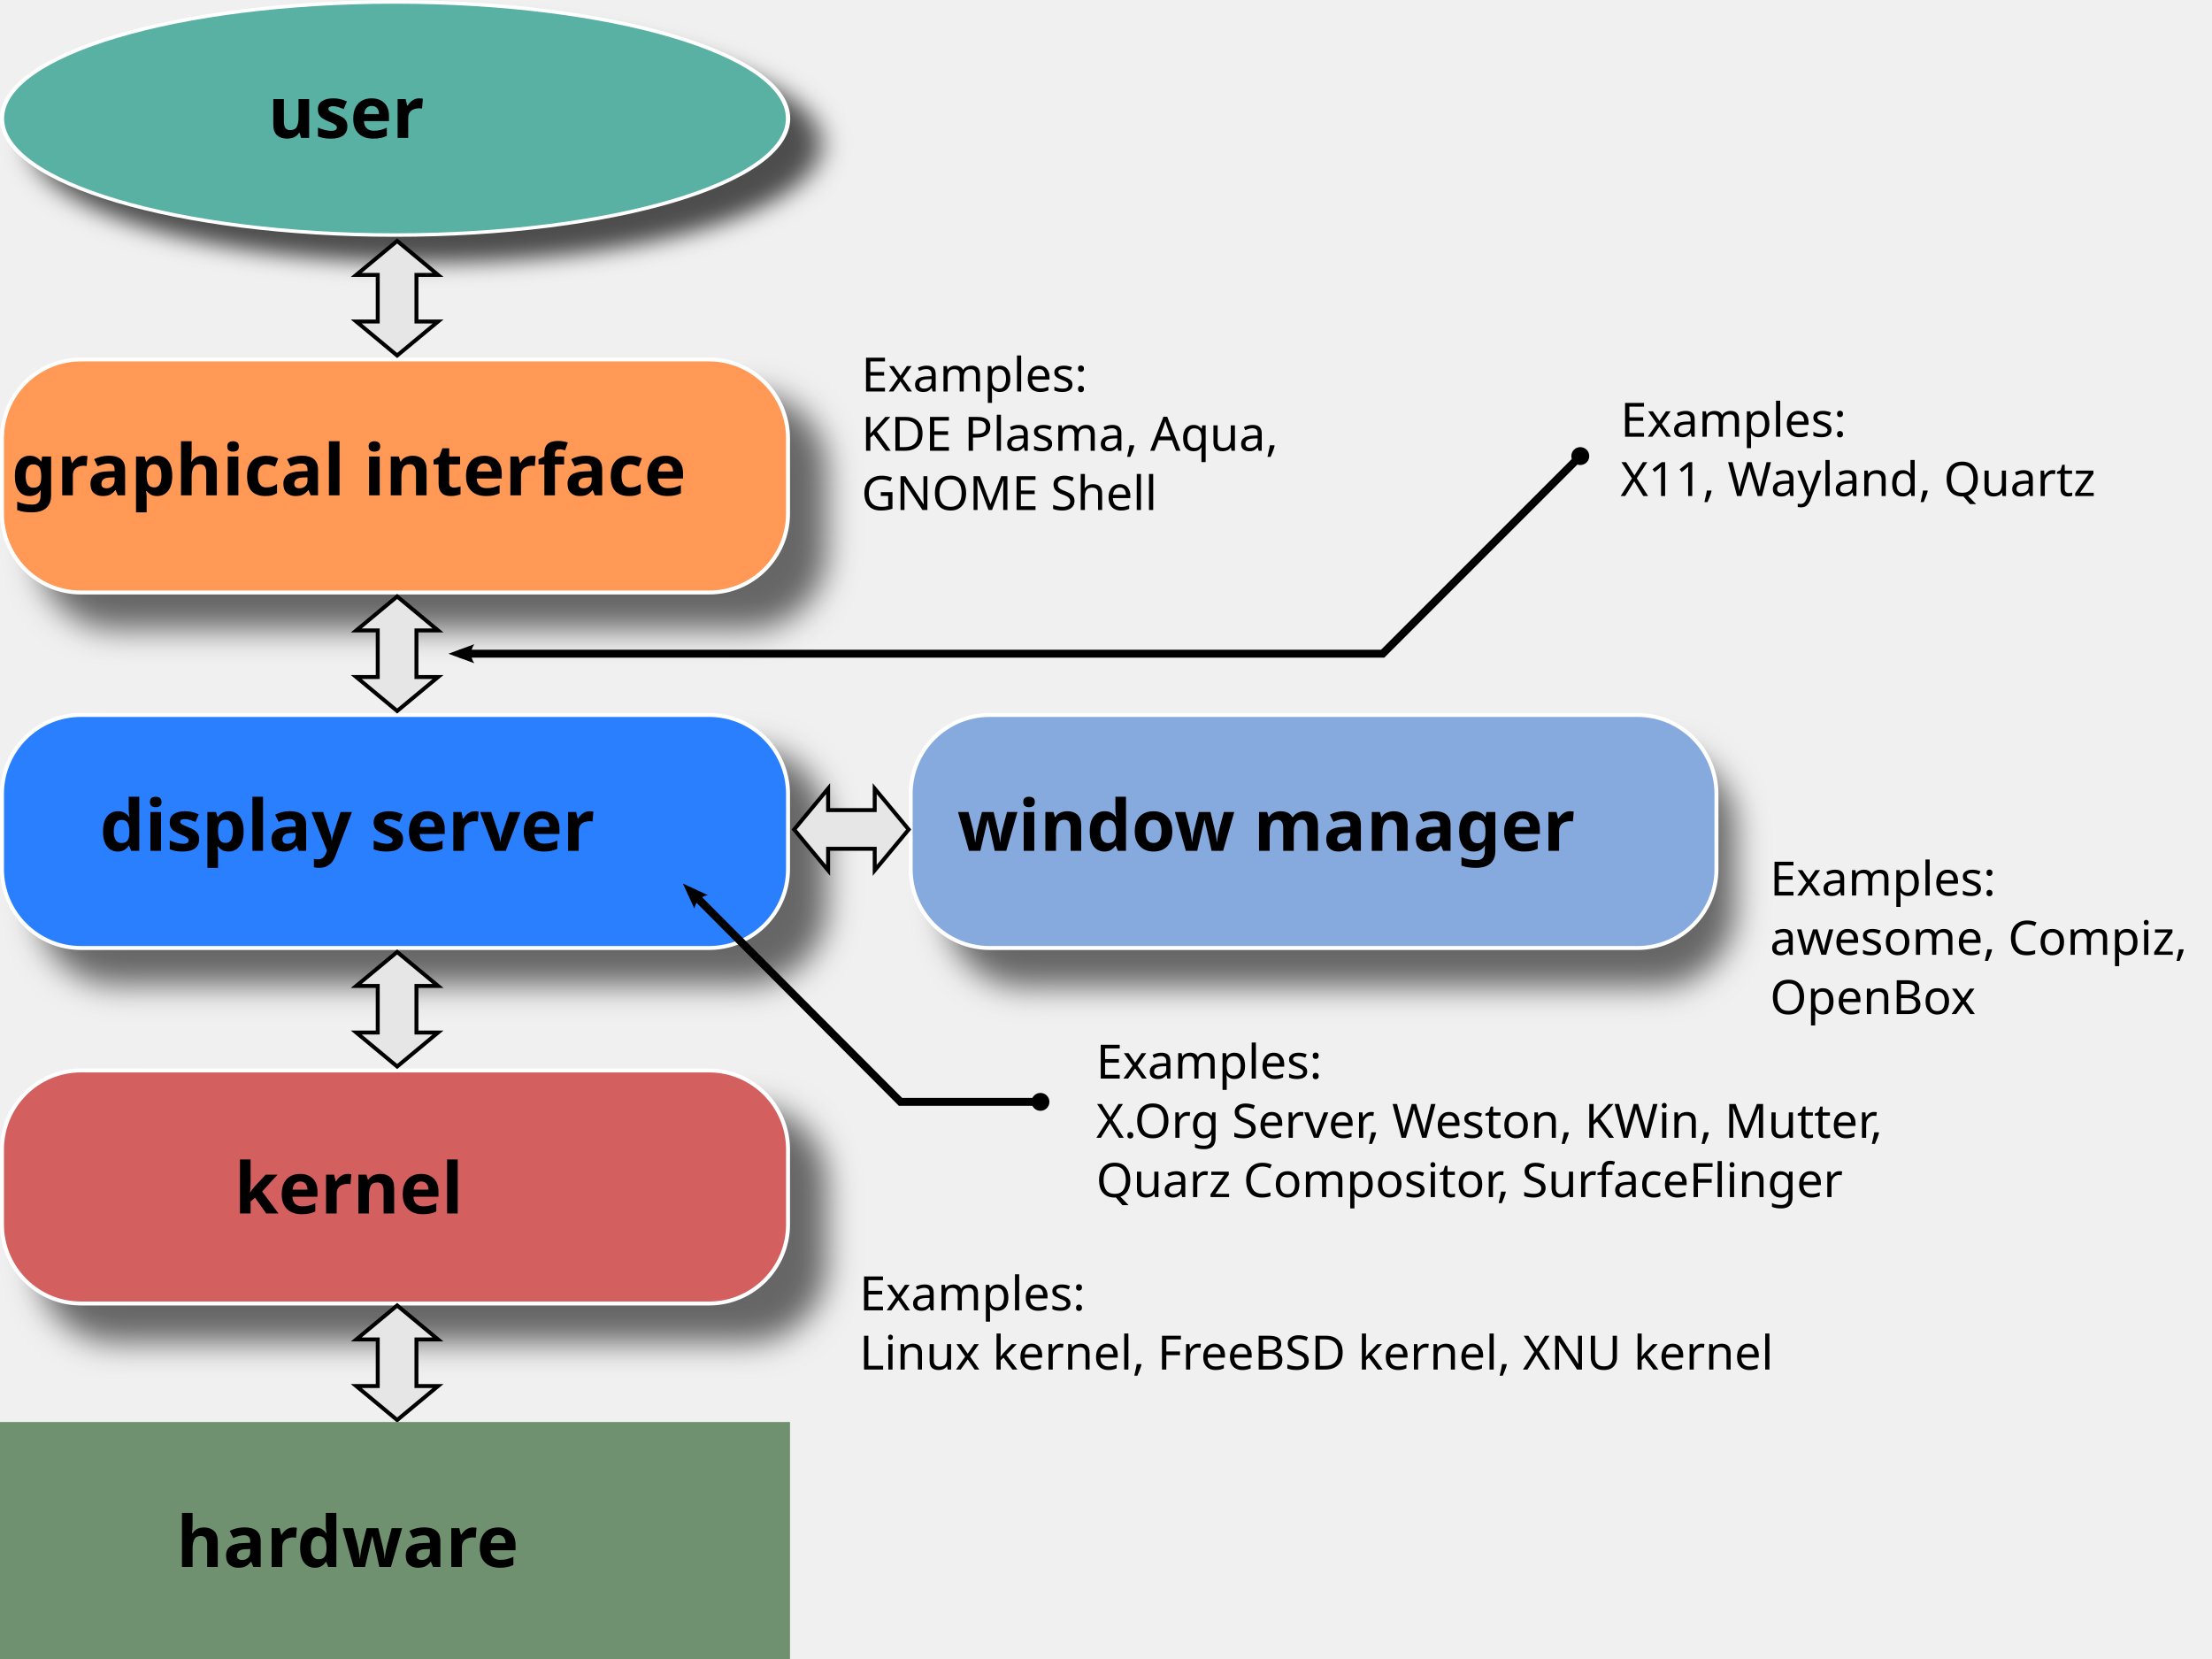
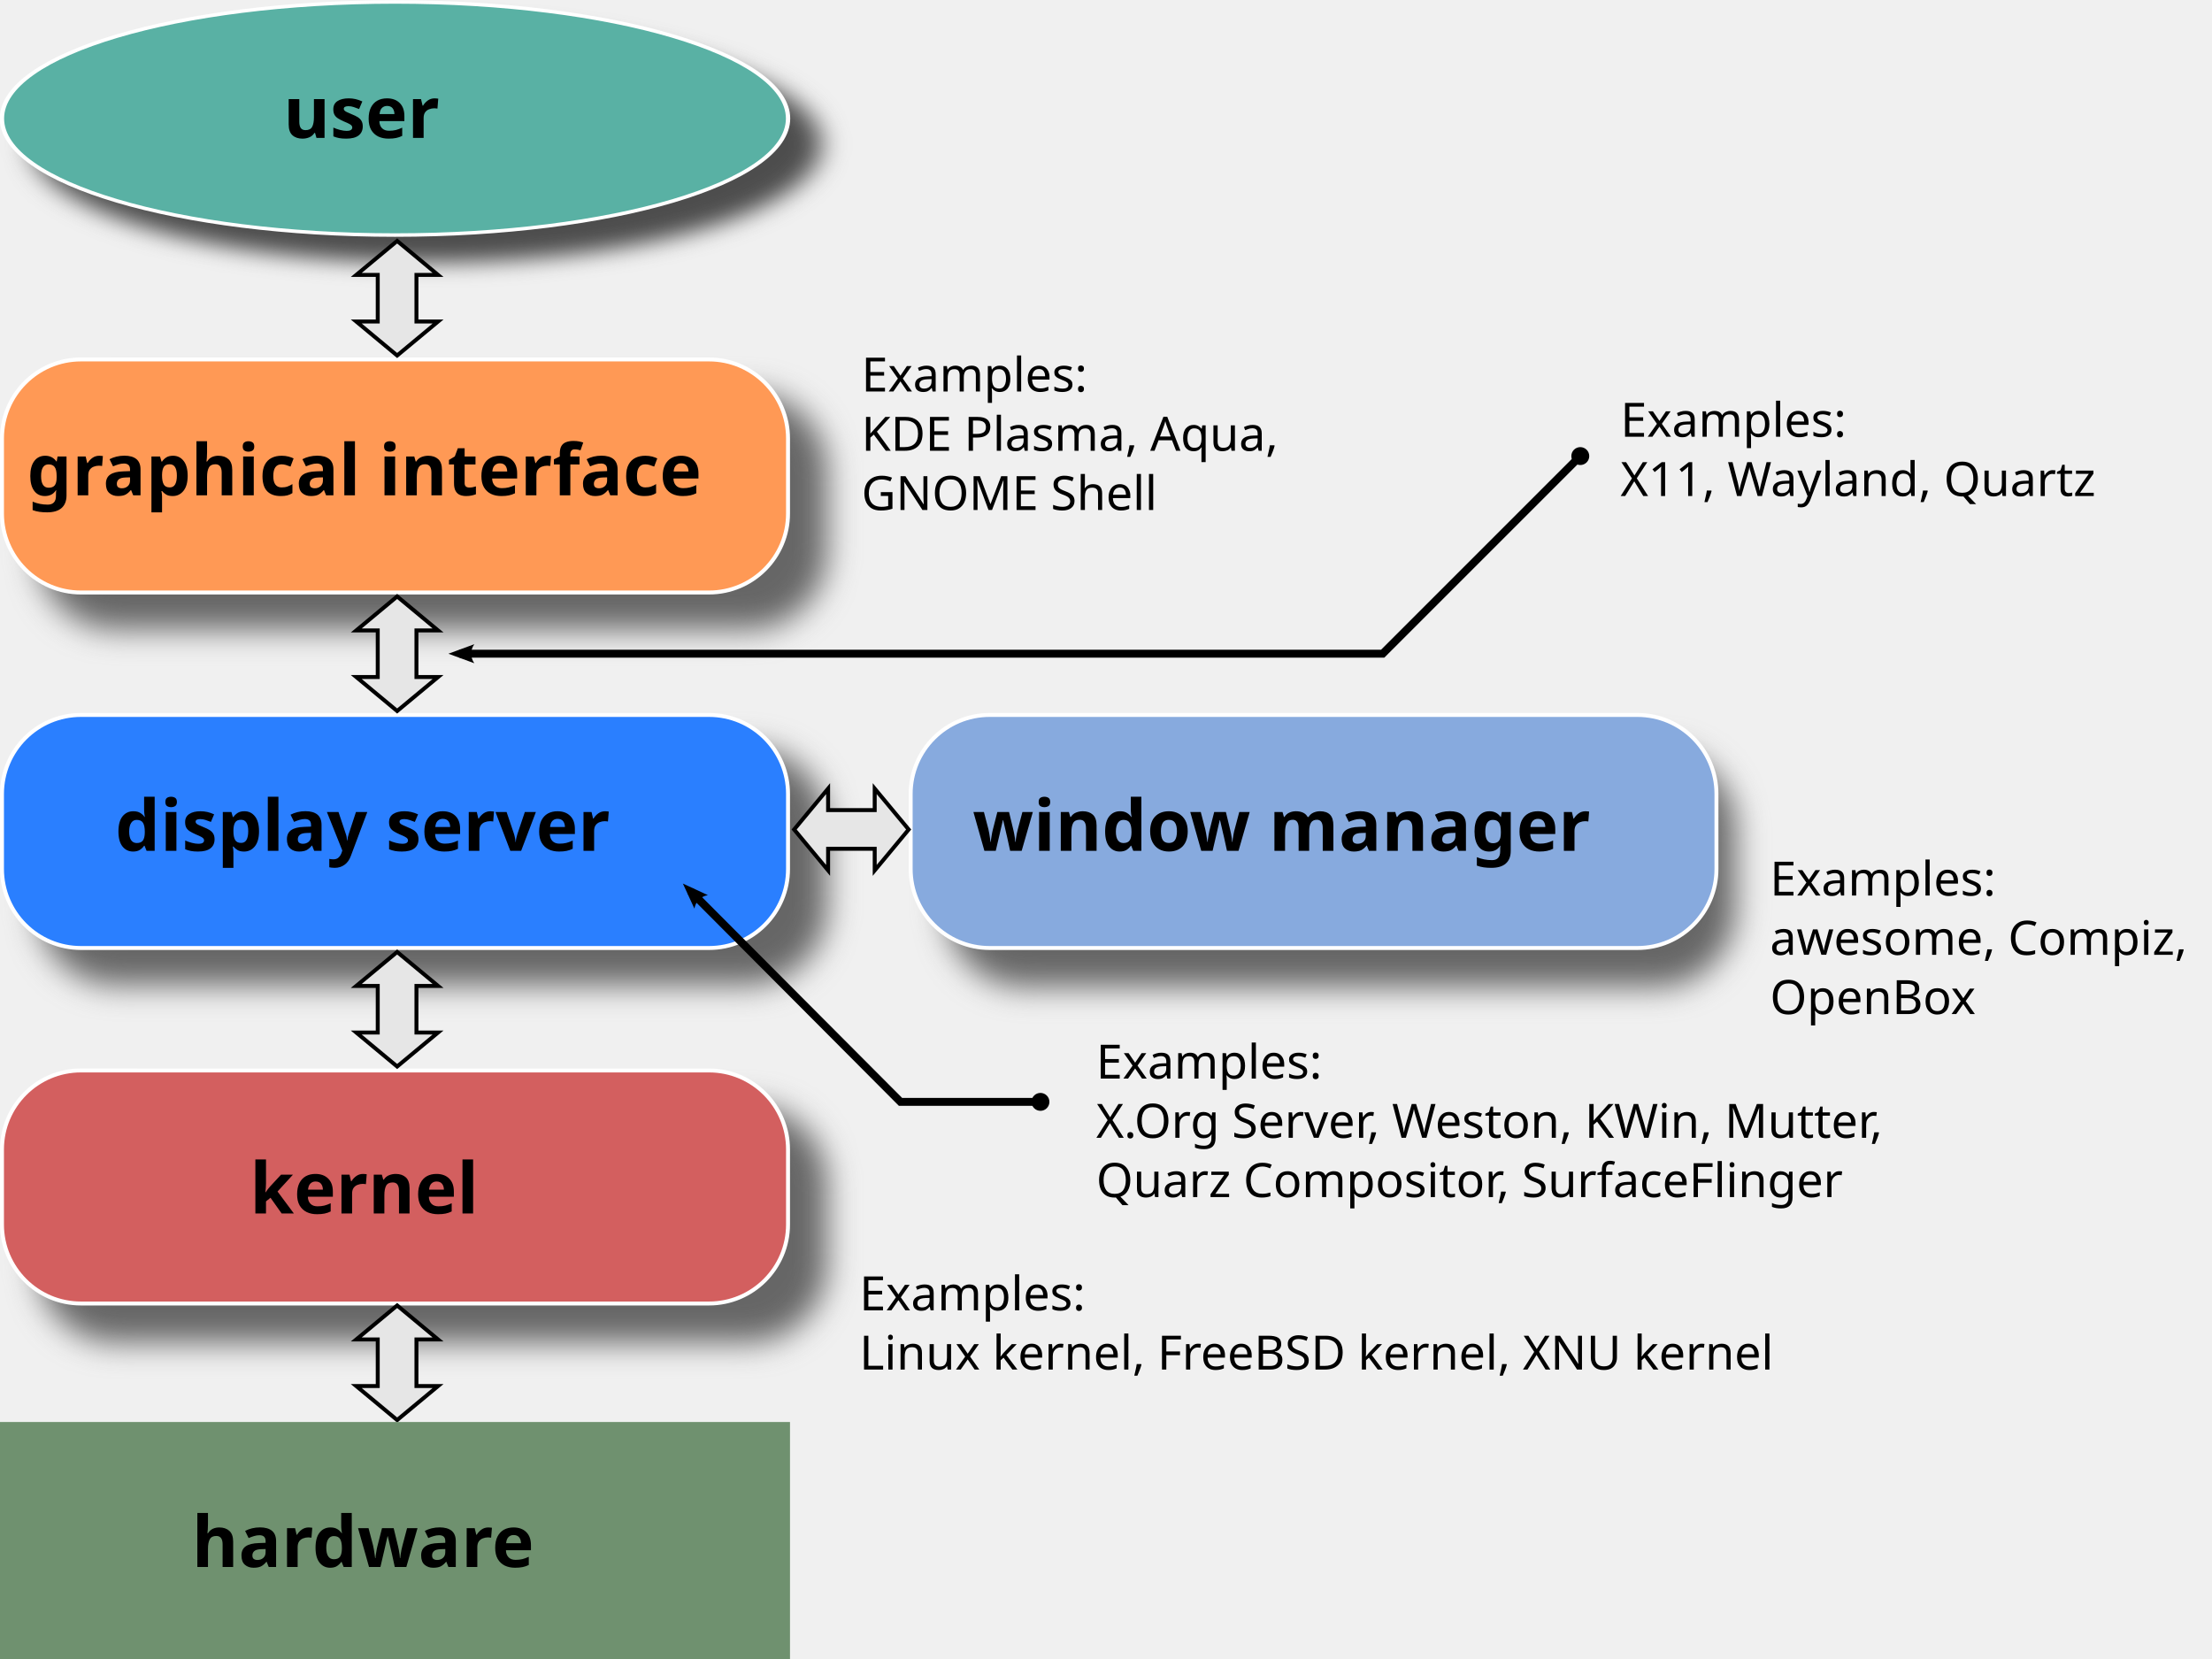
<svg xmlns="http://www.w3.org/2000/svg" xmlns:xlink="http://www.w3.org/1999/xlink" id="svg2" version="1.1" width="560" height="420">
  <defs id="defs6">
    <marker orient="auto" refY="0" refX="0" id="Arrow2Send" style="overflow:visible">
      <path id="path4210" style="fill-rule:evenodd;stroke-width:0.625;stroke-linejoin:round" d="M 8.719,4.034 -2.207,0.016 8.719,-4.002 c -1.745,2.372 -1.735,5.617 -6e-7,8.035 z" transform="matrix(-0.3,0,0,-0.3,0.69,0)" />
    </marker>
    <marker orient="auto" refY="0" refX="0" id="DotM" style="overflow:visible">
      <path id="path4241" d="m -2.5,-1 c 0,2.76 -2.24,5 -5,5 -2.76,0 -5,-2.24 -5,-5 0,-2.76 2.24,-5 5,-5 2.76,0 5,2.24 5,5 z" style="fill-rule:evenodd;stroke:#000000;stroke-width:1pt" transform="matrix(0.4,0,0,0.4,2.96,0.4)" />
    </marker>
    <marker orient="auto" refY="0" refX="0" id="DotS" style="overflow:visible">
      <path id="path4244" d="m -2.5,-1 c 0,2.76 -2.24,5 -5,5 -2.76,0 -5,-2.24 -5,-5 0,-2.76 2.24,-5 5,-5 2.76,0 5,2.24 5,5 z" style="fill-rule:evenodd;stroke:#000000;stroke-width:1pt" transform="matrix(0.2,0,0,0.2,1.48,0.2)" />
    </marker>
    <marker orient="auto" refY="0" refX="0" id="DotL" style="overflow:visible">
      <path id="path4238" d="m -2.5,-1 c 0,2.76 -2.24,5 -5,5 -2.76,0 -5,-2.24 -5,-5 0,-2.76 2.24,-5 5,-5 2.76,0 5,2.24 5,5 z" style="fill-rule:evenodd;stroke:#000000;stroke-width:1pt" transform="matrix(0.8,0,0,0.8,5.92,0.8)" />
    </marker>
    <filter id="filter4017" x="-0.04" width="1.079" y="-0.108" height="1.217" color-interpolation-filters="sRGB">
      <feGaussianBlur stdDeviation="3.038" id="feGaussianBlur4019" />
    </filter>
    <filter id="filter4057" x="-0.047" width="1.094" y="-0.156" height="1.312" color-interpolation-filters="sRGB">
      <feGaussianBlur stdDeviation="3.9" id="feGaussianBlur4059" />
    </filter>
  </defs>
  <g id="layer2" transform="translate(0.5464203,60)">
    <use x="0" y="0" xlink:href="#rect3194" id="use3986" transform="translate(230,-90)" width="640" height="360" />
    <rect ry="20" rx="20" y="121" x="230" height="59" width="204" id="rect5395" style="fill:#87aade;fill-opacity:1;fill-rule:nonzero;stroke:#ffffff;stroke-width:1" />
    <use x="0" y="0" xlink:href="#rect3194" id="use3982" transform="translate(0,-180.5)" width="640" height="360" />
    <rect ry="20" rx="20" y="31" x="-0.046" height="59" width="199" id="rect5393" style="fill:#ff9955;fill-opacity:1;fill-rule:nonzero;stroke:#ffffff;stroke-width:1" />
    <use x="0" y="0" xlink:href="#rect3194" id="use3980" transform="translate(0,-90.5)" width="640" height="360" />
    <rect ry="20" rx="20" y="121" x="-0.046" height="59" width="199" id="rect5391" style="fill:#2a7fff;fill-opacity:1;fill-rule:nonzero;stroke:#ffffff;stroke-width:1" />
-     <path style="fill:#4d4d4d;fill-opacity:1;fill-rule:nonzero;stroke:none;filter:url(#filter4017)" id="path4009" d="m 196.474,-46.625 c 0,18.576 -41.233,33.635 -92.097,33.635 -50.864,0 -92.097,-15.059 -92.097,-33.635 0,-18.576 41.233,-33.635 92.097,-33.635 50.864,0 92.097,15.059 92.097,33.635 z" transform="matrix(1.08581,0,0,0.8919156,-5.962082,18.08973)" />
+     <path style="fill:#4d4d4d;fill-opacity:1;fill-rule:nonzero;stroke:none;filter:url(#filter4017)" id="path4009" d="m 196.474,-46.625 a 92.097,33.635 0 0 1 -92.097,33.635 92.097,33.635 0 0 1 -92.097,-33.635 92.097,33.635 0 0 1 92.097,-33.635 92.097,33.635 0 0 1 92.097,33.635 z" transform="matrix(1.08581,0,0,0.8919156,-5.962082,18.08973)" />
    <rect ry="20" rx="20" y="219.86" x="8.86" height="60" width="200" id="rect3194" style="fill:#666666;fill-opacity:1;fill-rule:nonzero;stroke:none;filter:url(#filter4057)" />
    <rect style="fill:#d35f5f;fill-opacity:1;fill-rule:nonzero;stroke:#ffffff;stroke-width:1" id="rect3090" width="199" height="59" x="-0.046" y="211" rx="20" ry="20" />
    <path style="fill:#e6e6e6;fill-opacity:1;fill-rule:nonzero;stroke:#000000;stroke-width:1;stroke-linecap:square;stroke-miterlimit:4;stroke-opacity:1;stroke-dasharray:none;display:inline" d="m 100,270.5 -10.35,8.6 5.434,0 0,5.916 0,5.884 -5.434,0 10.35,8.6 10.35,-8.6 -5.466,0 0,-5.884 0,-5.916 5.466,0 L 100,270.5 z" id="path4523" />
    <use x="0" y="0" xlink:href="#path4523" id="use3997" transform="translate(-2e-6,-89.5)" width="640" height="420" />
    <use x="0" y="0" xlink:href="#path4523" id="use3999" transform="translate(-2e-6,-179.5)" width="640" height="420" />
    <use x="0" y="0" xlink:href="#path4523" id="use4001" transform="translate(-2e-6,-269.5)" width="640" height="420" />
    <use x="0" y="0" xlink:href="#use3997" id="use4003" transform="matrix(0,1,-1,0,410.5,50)" width="640" height="420" />
    <rect y="300" x="-0.546" height="60" width="200" id="rect4005" style="fill:#6f916f;fill-opacity:1;fill-rule:nonzero;stroke:none" />
-     <path transform="matrix(1.080467,0,0,0.8772867,-13.3221,10.90385)" d="m 196.474,-46.625 c 0,18.576 -41.233,33.635 -92.097,33.635 -50.864,0 -92.097,-15.059 -92.097,-33.635 0,-18.576 41.233,-33.635 92.097,-33.635 50.864,0 92.097,15.059 92.097,33.635 z" id="path4011" style="fill:#59b1a4;fill-opacity:1;fill-rule:nonzero;stroke:#ffffff;stroke-width:1.011" />
-     <text xml:space="preserve" style="font-size:12px;font-style:normal;font-variant:normal;font-weight:normal;font-stretch:normal;line-height:125%;letter-spacing:0px;word-spacing:0px;fill:#000000;fill-opacity:1;stroke:none;display:inline;font-family:Liberation Mono;-inkscape-font-specification:Liberation Mono" x="-1.595" y="-72.49" id="text13468">
-       <tspan id="tspan13470" x="-1.595" y="-72.49">by Shmuel Csaba Otto Traian; GNU FDL 1.2+ and CC-BY-SA 3.0+; created 2013-10-29</tspan>
+     <path transform="matrix(1.080467,0,0,0.8772867,-13.3221,10.90385)" d="m 196.474,-46.625 a 92.097,33.635 0 0 1 -92.097,33.635 92.097,33.635 0 0 1 -92.097,-33.635 92.097,33.635 0 0 1 92.097,-33.635 92.097,33.635 0 0 1 92.097,33.635 z" id="path4011" style="fill:#59b1a4;fill-opacity:1;fill-rule:nonzero;stroke:#ffffff;stroke-width:1.011" />
+     <text xml:space="preserve" style="font-style:normal;font-variant:normal;font-weight:normal;font-stretch:normal;line-height:0%;font-family:'Liberation Mono';-inkscape-font-specification:'Liberation Mono';letter-spacing:0px;word-spacing:0px;display:inline;fill:#000000;fill-opacity:1;stroke:none" x="-1.595" y="-72.49" id="text13468">
+       <tspan id="tspan13470" x="-1.595" y="-69.313" style="font-size:12px;line-height:1.25" />
    </text>
  </g>
  <g id="layer1" transform="translate(0.5464203,60)">
-     <text xml:space="preserve" style="font-size:18px;font-style:normal;font-variant:normal;font-weight:bold;font-stretch:normal;text-align:center;line-height:125%;letter-spacing:0px;word-spacing:0px;writing-mode:lr-tb;text-anchor:middle;fill:#000000;fill-opacity:1;stroke:none;font-family:Sans;-inkscape-font-specification:Sans Bold" x="99.128" y="336.71" id="text3011">
-       <tspan x="99.128" y="336.71" id="tspan3019" style="font-size:18px;font-style:normal;font-variant:normal;font-weight:bold;font-stretch:normal;text-align:center;line-height:125%;writing-mode:lr-tb;text-anchor:middle;font-family:Sans;-inkscape-font-specification:Sans Bold">hardware</tspan>
+     <text xml:space="preserve" style="font-style:normal;font-variant:normal;font-weight:bold;font-stretch:normal;line-height:0%;font-family:sans-serif;-inkscape-font-specification:'Sans Bold';text-align:center;letter-spacing:0px;word-spacing:0px;writing-mode:lr-tb;text-anchor:middle;fill:#000000;fill-opacity:1;stroke:none" x="99.128" y="336.71" id="text3011">
+       <tspan x="99.128" y="336.71" id="tspan3019" style="font-style:normal;font-variant:normal;font-weight:bold;font-stretch:normal;font-size:18px;line-height:125%;font-family:sans-serif;-inkscape-font-specification:'Sans Bold';text-align:center;writing-mode:lr-tb;text-anchor:middle">hardware</tspan>
    </text>
-     <text xml:space="preserve" style="font-size:18px;font-style:normal;font-variant:normal;font-weight:bold;font-stretch:normal;text-align:center;line-height:125%;letter-spacing:0px;word-spacing:0px;writing-mode:lr-tb;text-anchor:middle;fill:#000000;fill-opacity:1;stroke:none;font-family:Sans;-inkscape-font-specification:Sans Bold" x="98.786" y="-25.087" id="text2987">
-       <tspan x="98.786" y="-25.087" id="tspan4061" style="font-size:18px;font-style:normal;font-variant:normal;font-weight:bold;font-stretch:normal;text-align:center;line-height:125%;writing-mode:lr-tb;text-anchor:middle;font-family:Sans;-inkscape-font-specification:Sans Bold">user</tspan>
+     <text xml:space="preserve" style="font-style:normal;font-variant:normal;font-weight:bold;font-stretch:normal;line-height:0%;font-family:sans-serif;-inkscape-font-specification:'Sans Bold';text-align:center;letter-spacing:0px;word-spacing:0px;writing-mode:lr-tb;text-anchor:middle;fill:#000000;fill-opacity:1;stroke:none" x="98.786" y="-25.087" id="text2987">
+       <tspan x="98.786" y="-25.087" id="tspan4061" style="font-style:normal;font-variant:normal;font-weight:bold;font-stretch:normal;font-size:18px;line-height:125%;font-family:sans-serif;-inkscape-font-specification:'Sans Bold';text-align:center;writing-mode:lr-tb;text-anchor:middle">user</tspan>
    </text>
-     <text id="text2995" y="65.396" x="99.48" style="font-size:18px;font-style:normal;font-variant:normal;font-weight:bold;font-stretch:normal;text-align:center;line-height:125%;letter-spacing:0px;word-spacing:0px;writing-mode:lr-tb;text-anchor:middle;fill:#000000;fill-opacity:1;stroke:none;font-family:Sans;-inkscape-font-specification:Sans Bold" xml:space="preserve">
-       <tspan y="65.396" x="99.48" id="tspan3074" style="font-size:18px;font-style:normal;font-variant:normal;font-weight:bold;font-stretch:normal;text-align:center;line-height:125%;writing-mode:lr-tb;text-anchor:middle;font-family:Sans;-inkscape-font-specification:Sans Bold">graphical interface</tspan>
+     <text id="text2995" y="65.396" x="99.48" style="font-style:normal;font-variant:normal;font-weight:bold;font-stretch:normal;line-height:0%;font-family:sans-serif;-inkscape-font-specification:'Sans Bold';text-align:center;letter-spacing:0px;word-spacing:0px;writing-mode:lr-tb;text-anchor:middle;fill:#000000;fill-opacity:1;stroke:none" xml:space="preserve">
+       <tspan y="65.396" x="99.48" id="tspan3074" style="font-style:normal;font-variant:normal;font-weight:bold;font-stretch:normal;font-size:18px;line-height:125%;font-family:sans-serif;-inkscape-font-specification:'Sans Bold';text-align:center;writing-mode:lr-tb;text-anchor:middle">graphical interface</tspan>
    </text>
-     <text xml:space="preserve" style="font-size:18px;font-style:normal;font-variant:normal;font-weight:bold;font-stretch:normal;text-align:center;line-height:125%;letter-spacing:0px;word-spacing:0px;writing-mode:lr-tb;text-anchor:middle;fill:#000000;fill-opacity:1;stroke:none;font-family:Sans;-inkscape-font-specification:Sans Bold" x="99.084" y="155.396" id="text2999">
-       <tspan x="99.084" y="155.396" id="tspan3007" style="font-size:18px;font-style:normal;font-variant:normal;font-weight:bold;font-stretch:normal;text-align:center;line-height:125%;writing-mode:lr-tb;text-anchor:middle;font-family:Sans;-inkscape-font-specification:Sans Bold">display server</tspan>
+     <text xml:space="preserve" style="font-style:normal;font-variant:normal;font-weight:bold;font-stretch:normal;line-height:0%;font-family:sans-serif;-inkscape-font-specification:'Sans Bold';text-align:center;letter-spacing:0px;word-spacing:0px;writing-mode:lr-tb;text-anchor:middle;fill:#000000;fill-opacity:1;stroke:none" x="99.084" y="155.396" id="text2999">
+       <tspan x="99.084" y="155.396" id="tspan3007" style="font-style:normal;font-variant:normal;font-weight:bold;font-stretch:normal;font-size:18px;line-height:125%;font-family:sans-serif;-inkscape-font-specification:'Sans Bold';text-align:center;writing-mode:lr-tb;text-anchor:middle">display server</tspan>
    </text>
-     <text id="text3003" y="155.396" x="331.719" style="font-size:18px;font-style:normal;font-variant:normal;font-weight:bold;font-stretch:normal;text-align:center;line-height:125%;letter-spacing:0px;word-spacing:0px;writing-mode:lr-tb;text-anchor:middle;fill:#000000;fill-opacity:1;stroke:none;font-family:Sans;-inkscape-font-specification:Sans Bold" xml:space="preserve">
-       <tspan y="155.396" x="331.719" id="tspan3009" style="font-size:18px;font-style:normal;font-variant:normal;font-weight:bold;font-stretch:normal;text-align:center;line-height:125%;writing-mode:lr-tb;text-anchor:middle;font-family:Sans;-inkscape-font-specification:Sans Bold">window manager</tspan>
+     <text id="text3003" y="155.396" x="331.719" style="font-style:normal;font-variant:normal;font-weight:bold;font-stretch:normal;line-height:0%;font-family:sans-serif;-inkscape-font-specification:'Sans Bold';text-align:center;letter-spacing:0px;word-spacing:0px;writing-mode:lr-tb;text-anchor:middle;fill:#000000;fill-opacity:1;stroke:none" xml:space="preserve">
+       <tspan y="155.396" x="331.719" id="tspan3009" style="font-style:normal;font-variant:normal;font-weight:bold;font-stretch:normal;font-size:18px;line-height:125%;font-family:sans-serif;-inkscape-font-specification:'Sans Bold';text-align:center;writing-mode:lr-tb;text-anchor:middle">window manager</tspan>
    </text>
-     <text id="text3015" y="247.21" x="99.462" style="font-size:18px;font-style:normal;font-variant:normal;font-weight:bold;font-stretch:normal;text-align:center;line-height:125%;letter-spacing:0px;word-spacing:0px;writing-mode:lr-tb;text-anchor:middle;fill:#000000;fill-opacity:1;stroke:none;font-family:Sans;-inkscape-font-specification:Sans Bold" xml:space="preserve">
-       <tspan y="247.21" x="99.462" id="tspan3021" style="font-size:18px;font-style:normal;font-variant:normal;font-weight:bold;font-stretch:normal;text-align:center;line-height:125%;writing-mode:lr-tb;text-anchor:middle;font-family:Sans;-inkscape-font-specification:Sans Bold">kernel</tspan>
+     <text id="text3015" y="247.21" x="99.462" style="font-style:normal;font-variant:normal;font-weight:bold;font-stretch:normal;line-height:0%;font-family:sans-serif;-inkscape-font-specification:'Sans Bold';text-align:center;letter-spacing:0px;word-spacing:0px;writing-mode:lr-tb;text-anchor:middle;fill:#000000;fill-opacity:1;stroke:none" xml:space="preserve">
+       <tspan y="247.21" x="99.462" id="tspan3021" style="font-style:normal;font-variant:normal;font-weight:bold;font-stretch:normal;font-size:18px;line-height:125%;font-family:sans-serif;-inkscape-font-specification:'Sans Bold';text-align:center;writing-mode:lr-tb;text-anchor:middle">kernel</tspan>
    </text>
-     <text id="text3188" y="39.117" x="217.546" style="font-size:12px;font-style:normal;font-variant:normal;font-weight:normal;font-stretch:normal;text-align:start;line-height:125%;letter-spacing:0px;word-spacing:0px;writing-mode:lr-tb;text-anchor:start;fill:#000000;fill-opacity:1;stroke:none;font-family:Sans;-inkscape-font-specification:Sans" xml:space="preserve">
-       <tspan y="39.117" x="217.546" id="tspan3190" style="font-size:12px;font-style:normal;font-variant:normal;font-weight:normal;font-stretch:normal;text-align:start;line-height:125%;writing-mode:lr-tb;text-anchor:start;font-family:Sans;-inkscape-font-specification:Sans">Examples:</tspan>
-       <tspan y="54.117" x="217.546" id="tspan3192" style="font-size:12px;font-style:normal;font-variant:normal;font-weight:normal;font-stretch:normal;text-align:start;line-height:125%;writing-mode:lr-tb;text-anchor:start;font-family:Sans;-inkscape-font-specification:Sans">KDE Plasma, Aqua,</tspan>
-       <tspan y="69.117" x="217.546" style="font-size:12px;font-style:normal;font-variant:normal;font-weight:normal;font-stretch:normal;text-align:start;line-height:125%;writing-mode:lr-tb;text-anchor:start;font-family:Sans;-inkscape-font-specification:Sans" id="tspan4163">GNOME Shell</tspan>
-       <tspan y="84.117" x="217.546" style="font-size:12px;font-style:normal;font-variant:normal;font-weight:normal;font-stretch:normal;text-align:start;line-height:125%;writing-mode:lr-tb;text-anchor:start;font-family:Sans;-inkscape-font-specification:Sans" id="tspan4161" />
-       <tspan y="99.117" x="217.546" style="font-size:12px;font-style:normal;font-variant:normal;font-weight:normal;font-stretch:normal;text-align:start;line-height:125%;writing-mode:lr-tb;text-anchor:start;font-family:Sans;-inkscape-font-specification:Sans" id="tspan4159" />
+     <text id="text3188" y="39.117" x="217.546" style="font-style:normal;font-variant:normal;font-weight:normal;font-stretch:normal;line-height:0%;font-family:sans-serif;-inkscape-font-specification:Sans;text-align:start;letter-spacing:0px;word-spacing:0px;writing-mode:lr-tb;text-anchor:start;fill:#000000;fill-opacity:1;stroke:none" xml:space="preserve">
+       <tspan y="39.117" x="217.546" id="tspan3190" style="font-style:normal;font-variant:normal;font-weight:normal;font-stretch:normal;font-size:12px;line-height:125%;font-family:sans-serif;-inkscape-font-specification:Sans;text-align:start;writing-mode:lr-tb;text-anchor:start">Examples:</tspan>
+       <tspan y="54.117" x="217.546" id="tspan3192" style="font-style:normal;font-variant:normal;font-weight:normal;font-stretch:normal;font-size:12px;line-height:125%;font-family:sans-serif;-inkscape-font-specification:Sans;text-align:start;writing-mode:lr-tb;text-anchor:start">KDE Plasma, Aqua,</tspan>
+       <tspan y="69.117" x="217.546" style="font-style:normal;font-variant:normal;font-weight:normal;font-stretch:normal;font-size:12px;line-height:125%;font-family:sans-serif;-inkscape-font-specification:Sans;text-align:start;writing-mode:lr-tb;text-anchor:start" id="tspan4163">GNOME Shell</tspan>
+       <tspan y="84.117" x="217.546" style="font-style:normal;font-variant:normal;font-weight:normal;font-stretch:normal;font-size:12px;line-height:125%;font-family:sans-serif;-inkscape-font-specification:Sans;text-align:start;writing-mode:lr-tb;text-anchor:start" id="tspan4161"> </tspan>
+       <tspan y="99.117" x="217.546" style="font-style:normal;font-variant:normal;font-weight:normal;font-stretch:normal;font-size:12px;line-height:125%;font-family:sans-serif;-inkscape-font-specification:Sans;text-align:start;writing-mode:lr-tb;text-anchor:start" id="tspan4159"> </tspan>
    </text>
-     <text xml:space="preserve" style="font-size:12px;font-style:normal;font-variant:normal;font-weight:normal;font-stretch:normal;text-align:start;line-height:125%;letter-spacing:0px;word-spacing:0px;writing-mode:lr-tb;text-anchor:start;fill:#000000;fill-opacity:1;stroke:none;font-family:Sans;-inkscape-font-specification:Sans" x="217.042" y="271.724" id="text4021">
-       <tspan style="font-size:12px;font-style:normal;font-variant:normal;font-weight:normal;font-stretch:normal;text-align:start;line-height:125%;writing-mode:lr-tb;text-anchor:start;font-family:Sans;-inkscape-font-specification:Sans" id="tspan4023" x="217.042" y="271.724">Examples:</tspan>
-       <tspan style="font-size:12px;font-style:normal;font-variant:normal;font-weight:normal;font-stretch:normal;text-align:start;line-height:125%;writing-mode:lr-tb;text-anchor:start;font-family:Sans;-inkscape-font-specification:Sans" id="tspan4025" x="217.042" y="286.724">Linux kernel, FreeBSD kernel, XNU kernel</tspan>
+     <text xml:space="preserve" style="font-style:normal;font-variant:normal;font-weight:normal;font-stretch:normal;line-height:0%;font-family:sans-serif;-inkscape-font-specification:Sans;text-align:start;letter-spacing:0px;word-spacing:0px;writing-mode:lr-tb;text-anchor:start;fill:#000000;fill-opacity:1;stroke:none" x="217.042" y="271.724" id="text4021">
+       <tspan style="font-style:normal;font-variant:normal;font-weight:normal;font-stretch:normal;font-size:12px;line-height:125%;font-family:sans-serif;-inkscape-font-specification:Sans;text-align:start;writing-mode:lr-tb;text-anchor:start" id="tspan4023" x="217.042" y="271.724">Examples:</tspan>
+       <tspan style="font-style:normal;font-variant:normal;font-weight:normal;font-stretch:normal;font-size:12px;line-height:125%;font-family:sans-serif;-inkscape-font-specification:Sans;text-align:start;writing-mode:lr-tb;text-anchor:start" id="tspan4025" x="217.042" y="286.724">Linux kernel, FreeBSD kernel, XNU kernel</tspan>
    </text>
-     <text id="text4027" y="166.724" x="447.546" style="font-size:12px;font-style:normal;font-variant:normal;font-weight:normal;font-stretch:normal;text-align:start;line-height:125%;letter-spacing:0px;word-spacing:0px;writing-mode:lr-tb;text-anchor:start;fill:#000000;fill-opacity:1;stroke:none;font-family:Sans;-inkscape-font-specification:Sans" xml:space="preserve">
-       <tspan y="166.724" x="447.546" id="tspan4029" style="font-size:12px;font-style:normal;font-variant:normal;font-weight:normal;font-stretch:normal;text-align:start;line-height:125%;writing-mode:lr-tb;text-anchor:start;font-family:Sans;-inkscape-font-specification:Sans">Examples:</tspan>
-       <tspan y="181.724" x="447.546" style="font-size:12px;font-style:normal;font-variant:normal;font-weight:normal;font-stretch:normal;text-align:start;line-height:125%;writing-mode:lr-tb;text-anchor:start;font-family:Sans;-inkscape-font-specification:Sans" id="tspan4157">awesome, Compiz,</tspan>
-       <tspan y="196.724" x="447.546" style="font-size:12px;font-style:normal;font-variant:normal;font-weight:normal;font-stretch:normal;text-align:start;line-height:125%;writing-mode:lr-tb;text-anchor:start;font-family:Sans;-inkscape-font-specification:Sans" id="tspan5381">OpenBox</tspan>
+     <text id="text4027" y="166.724" x="447.546" style="font-style:normal;font-variant:normal;font-weight:normal;font-stretch:normal;line-height:0%;font-family:sans-serif;-inkscape-font-specification:Sans;text-align:start;letter-spacing:0px;word-spacing:0px;writing-mode:lr-tb;text-anchor:start;fill:#000000;fill-opacity:1;stroke:none" xml:space="preserve">
+       <tspan y="166.724" x="447.546" id="tspan4029" style="font-style:normal;font-variant:normal;font-weight:normal;font-stretch:normal;font-size:12px;line-height:125%;font-family:sans-serif;-inkscape-font-specification:Sans;text-align:start;writing-mode:lr-tb;text-anchor:start">Examples:</tspan>
+       <tspan y="181.724" x="447.546" style="font-style:normal;font-variant:normal;font-weight:normal;font-stretch:normal;font-size:12px;line-height:125%;font-family:sans-serif;-inkscape-font-specification:Sans;text-align:start;writing-mode:lr-tb;text-anchor:start" id="tspan4157">awesome, Compiz,</tspan>
+       <tspan y="196.724" x="447.546" style="font-style:normal;font-variant:normal;font-weight:normal;font-stretch:normal;font-size:12px;line-height:125%;font-family:sans-serif;-inkscape-font-specification:Sans;text-align:start;writing-mode:lr-tb;text-anchor:start" id="tspan5381">OpenBox</tspan>
    </text>
-     <text id="text4165" y="213.054" x="276.968" style="font-size:12px;font-style:normal;font-variant:normal;font-weight:normal;font-stretch:normal;text-align:start;line-height:125%;letter-spacing:0px;word-spacing:0px;writing-mode:lr-tb;text-anchor:start;fill:#000000;fill-opacity:1;stroke:none;font-family:Sans;-inkscape-font-specification:Sans" xml:space="preserve">
-       <tspan y="213.054" x="276.968" id="tspan4167" style="font-size:12px;font-style:normal;font-variant:normal;font-weight:normal;font-stretch:normal;text-align:start;line-height:125%;writing-mode:lr-tb;text-anchor:start;font-family:Sans;-inkscape-font-specification:Sans">Examples:</tspan>
-       <tspan y="228.054" x="276.968" id="tspan4169" style="font-size:12px;font-style:normal;font-variant:normal;font-weight:normal;font-stretch:normal;text-align:start;line-height:125%;writing-mode:lr-tb;text-anchor:start;font-family:Sans;-inkscape-font-specification:Sans">X.Org Server, Weston, KWin, Mutter,</tspan>
-       <tspan y="243.054" x="276.968" style="font-size:12px;font-style:normal;font-variant:normal;font-weight:normal;font-stretch:normal;text-align:start;line-height:125%;writing-mode:lr-tb;text-anchor:start;font-family:Sans;-inkscape-font-specification:Sans" id="tspan5460">Quarz Compositor, SurfaceFlinger</tspan>
+     <text id="text4165" y="213.054" x="276.968" style="font-style:normal;font-variant:normal;font-weight:normal;font-stretch:normal;line-height:0%;font-family:sans-serif;-inkscape-font-specification:Sans;text-align:start;letter-spacing:0px;word-spacing:0px;writing-mode:lr-tb;text-anchor:start;fill:#000000;fill-opacity:1;stroke:none" xml:space="preserve">
+       <tspan y="213.054" x="276.968" id="tspan4167" style="font-style:normal;font-variant:normal;font-weight:normal;font-stretch:normal;font-size:12px;line-height:125%;font-family:sans-serif;-inkscape-font-specification:Sans;text-align:start;writing-mode:lr-tb;text-anchor:start">Examples:</tspan>
+       <tspan y="228.054" x="276.968" id="tspan4169" style="font-style:normal;font-variant:normal;font-weight:normal;font-stretch:normal;font-size:12px;line-height:125%;font-family:sans-serif;-inkscape-font-specification:Sans;text-align:start;writing-mode:lr-tb;text-anchor:start">X.Org Server, Weston, KWin, Mutter,</tspan>
+       <tspan y="243.054" x="276.968" style="font-style:normal;font-variant:normal;font-weight:normal;font-stretch:normal;font-size:12px;line-height:125%;font-family:sans-serif;-inkscape-font-specification:Sans;text-align:start;writing-mode:lr-tb;text-anchor:start" id="tspan5460">Quarz Compositor, SurfaceFlinger</tspan>
    </text>
    <path style="fill:none;stroke:#000000;stroke-width:2;stroke-linecap:butt;stroke-linejoin:miter;stroke-miterlimit:4;stroke-opacity:1;stroke-dasharray:none;marker-start:url(#DotS);marker-end:url(#Arrow2Send)" d="m 262.819,218.953 -35.39,0 -53.181,-53.362" id="path4171" />
    <path id="path5371" d="m 399.5,55.49 -50,50 -233.818,0" style="fill:none;stroke:#000000;stroke-width:2;stroke-linecap:butt;stroke-linejoin:miter;stroke-miterlimit:4;stroke-opacity:1;stroke-dasharray:none;marker-start:url(#DotS);marker-end:url(#Arrow2Send)" />
-     <text xml:space="preserve" style="font-size:12px;font-style:normal;font-variant:normal;font-weight:normal;font-stretch:normal;text-align:start;line-height:125%;letter-spacing:0px;word-spacing:0px;writing-mode:lr-tb;text-anchor:start;fill:#000000;fill-opacity:1;stroke:none;font-family:Sans;-inkscape-font-specification:Sans" x="409.706" y="50.569" id="text5373">
-       <tspan style="font-size:12px;font-style:normal;font-variant:normal;font-weight:normal;font-stretch:normal;text-align:start;line-height:125%;writing-mode:lr-tb;text-anchor:start;font-family:Sans;-inkscape-font-specification:Sans" id="tspan5375" x="409.706" y="50.569">Examples:</tspan>
-       <tspan style="font-size:12px;font-style:normal;font-variant:normal;font-weight:normal;font-stretch:normal;text-align:start;line-height:125%;writing-mode:lr-tb;text-anchor:start;font-family:Sans;-inkscape-font-specification:Sans" id="tspan5377" x="409.706" y="65.569">X11, Wayland, Quartz</tspan>
+     <text xml:space="preserve" style="font-style:normal;font-variant:normal;font-weight:normal;font-stretch:normal;line-height:0%;font-family:sans-serif;-inkscape-font-specification:Sans;text-align:start;letter-spacing:0px;word-spacing:0px;writing-mode:lr-tb;text-anchor:start;fill:#000000;fill-opacity:1;stroke:none" x="409.706" y="50.569" id="text5373">
+       <tspan style="font-style:normal;font-variant:normal;font-weight:normal;font-stretch:normal;font-size:12px;line-height:125%;font-family:sans-serif;-inkscape-font-specification:Sans;text-align:start;writing-mode:lr-tb;text-anchor:start" id="tspan5375" x="409.706" y="50.569">Examples:</tspan>
+       <tspan style="font-style:normal;font-variant:normal;font-weight:normal;font-stretch:normal;font-size:12px;line-height:125%;font-family:sans-serif;-inkscape-font-specification:Sans;text-align:start;writing-mode:lr-tb;text-anchor:start" id="tspan5377" x="409.706" y="65.569">X11, Wayland, Quartz</tspan>
    </text>
  </g>
</svg>
